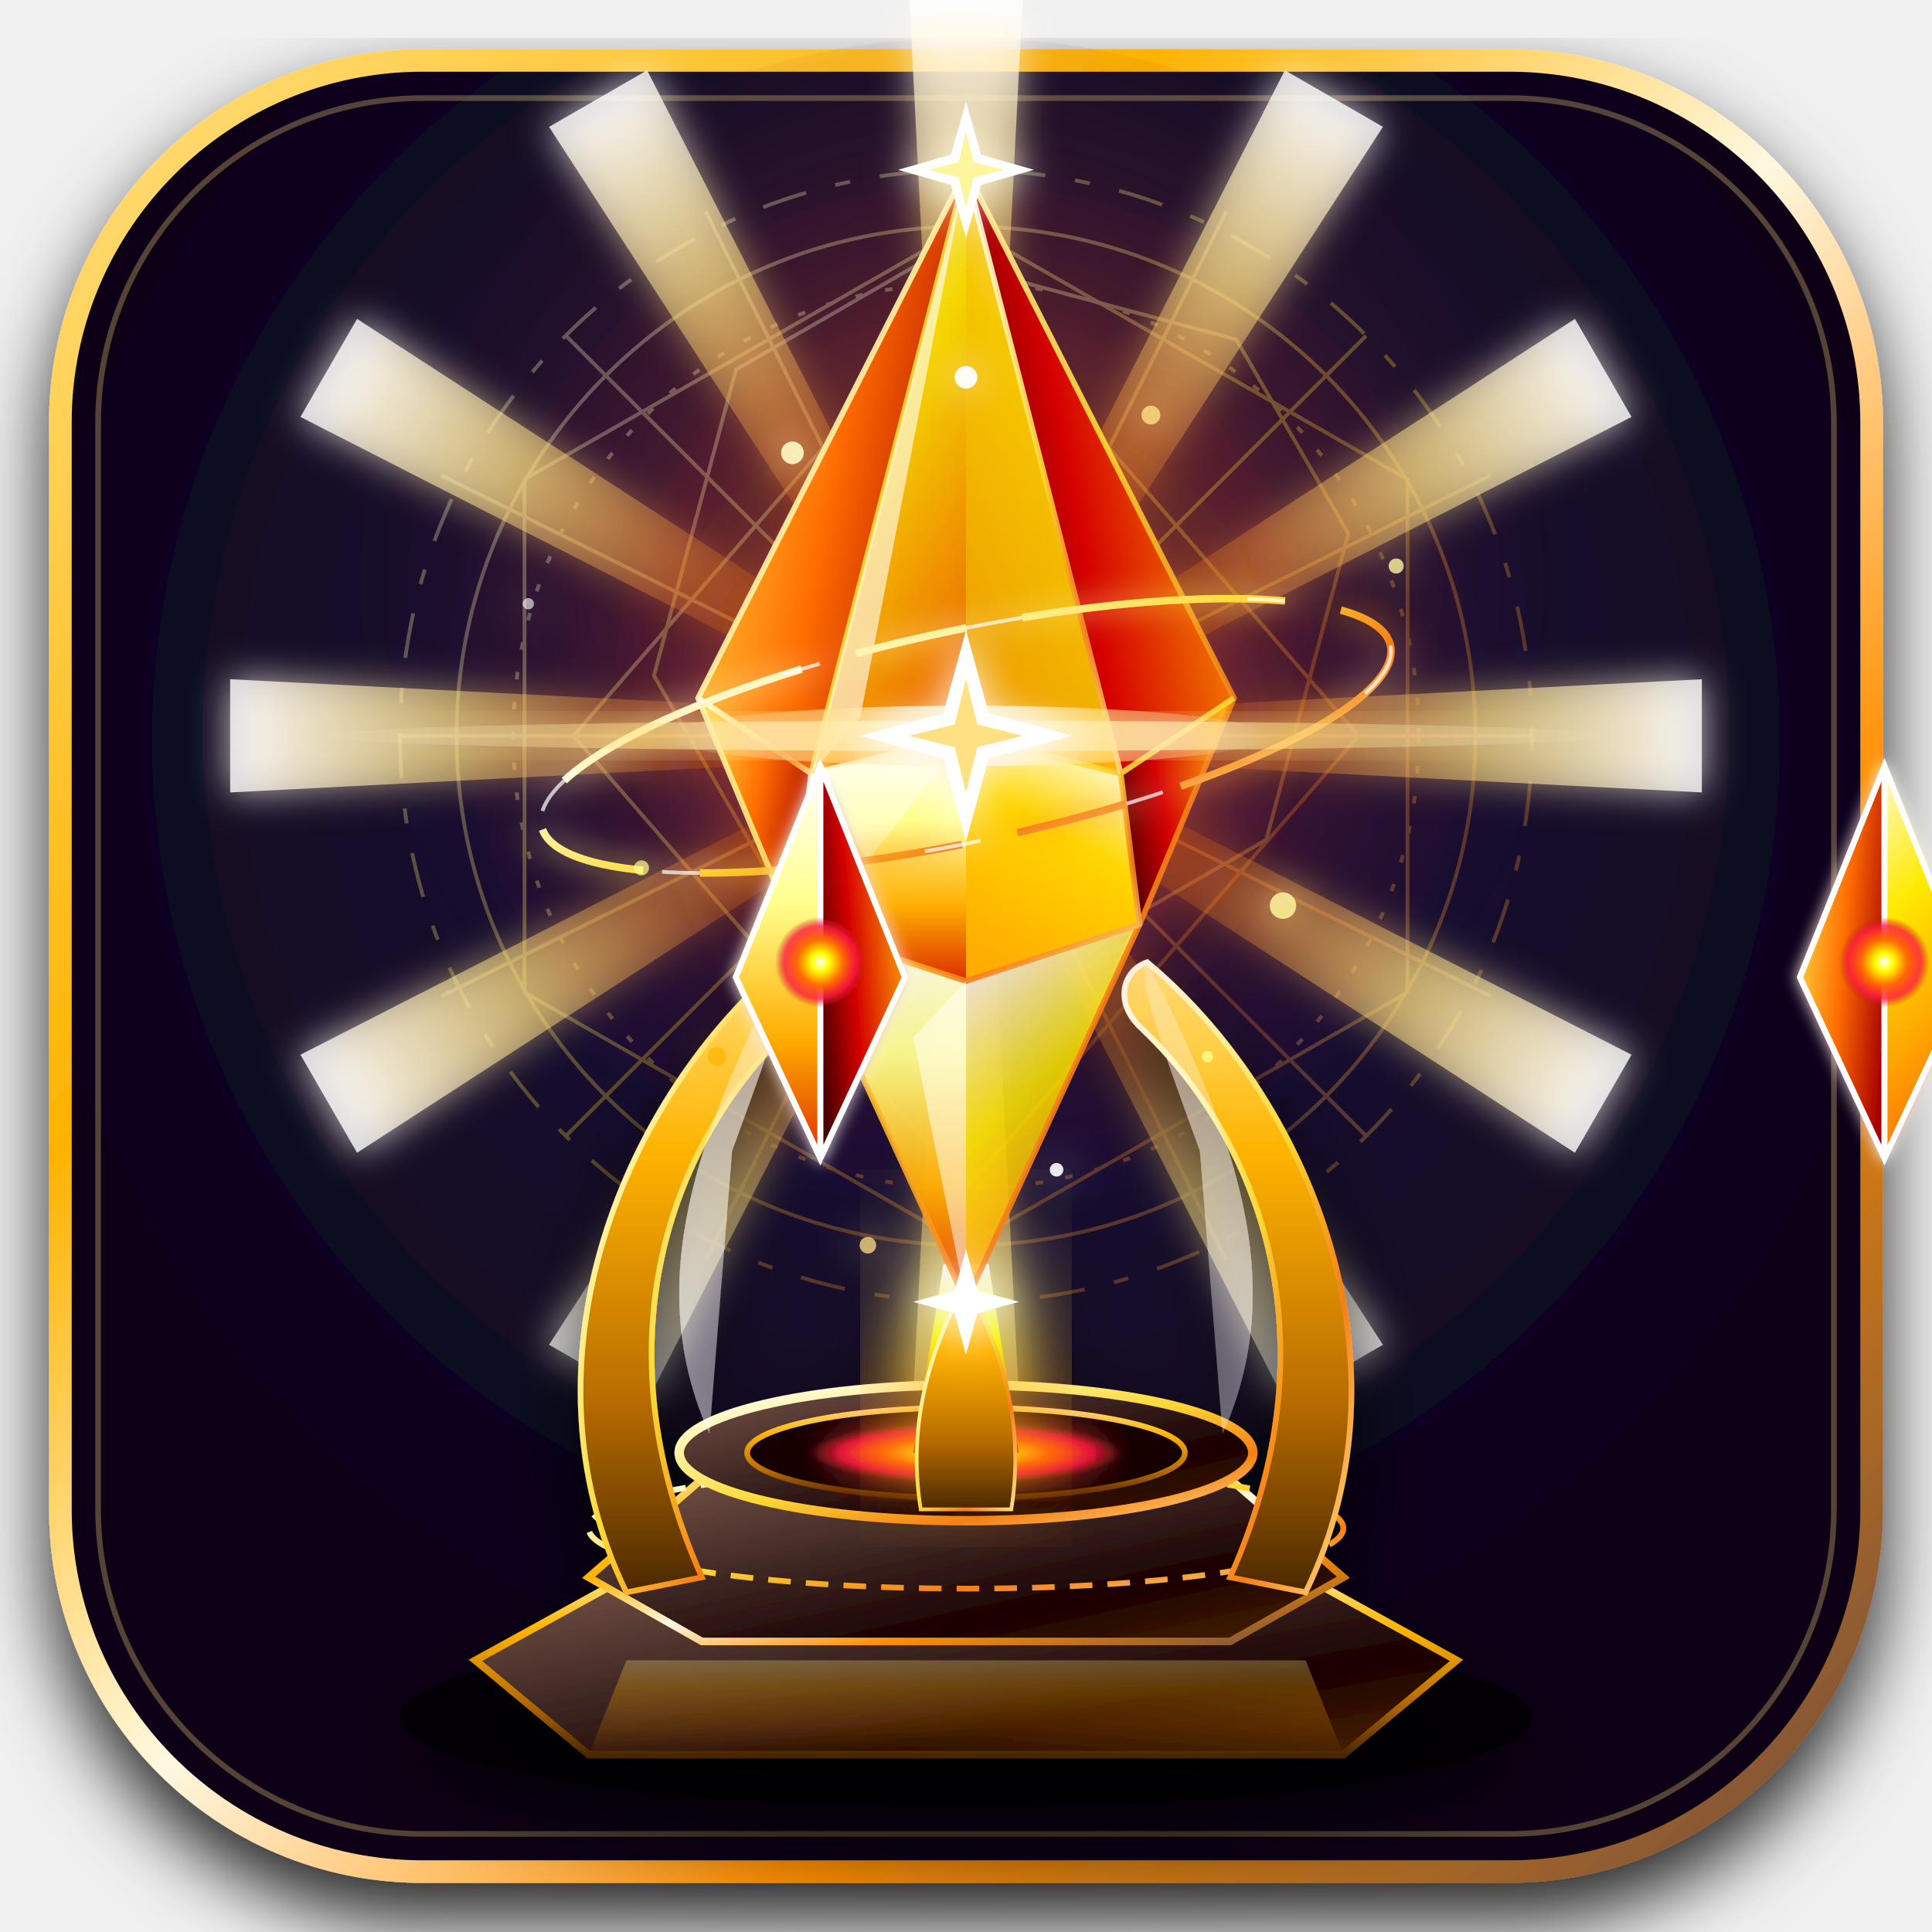
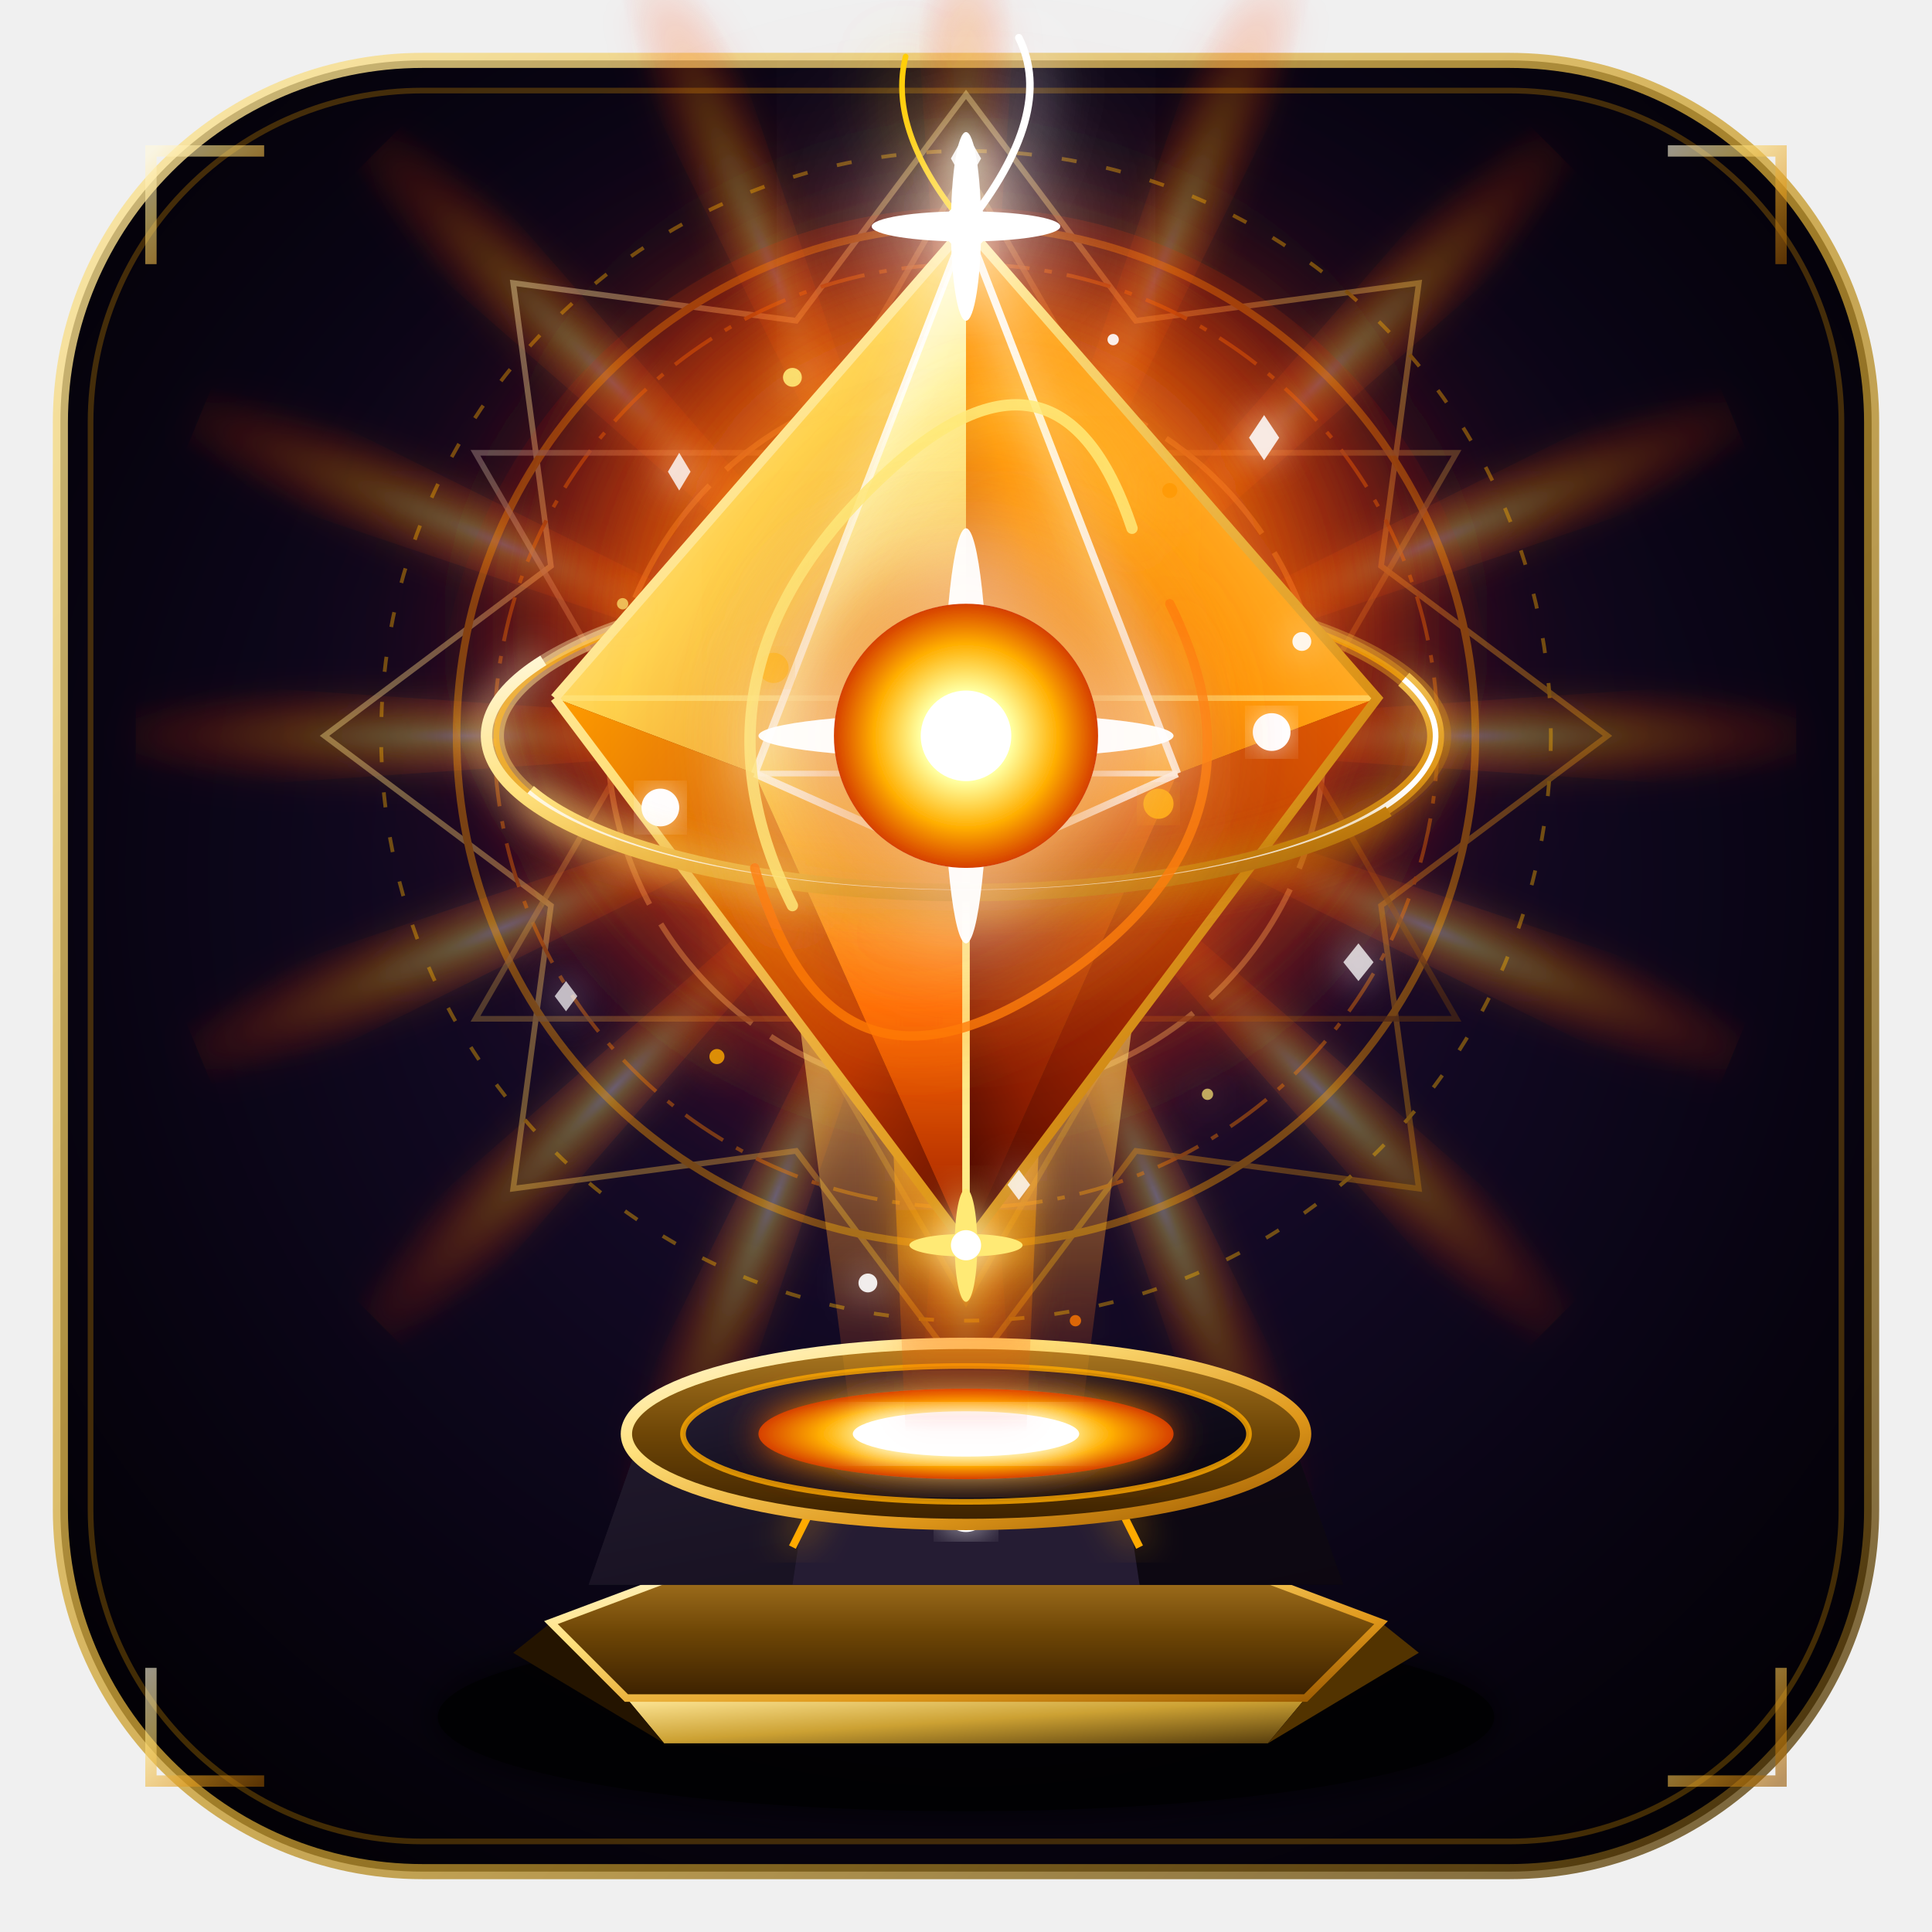
<svg xmlns="http://www.w3.org/2000/svg" viewBox="0 0 512 512" width="100%" height="100%">
  <defs>
-     <radialGradient id="bg-base" cx="50%" cy="40%" r="60%" fx="50%" fy="30%">
-       <stop offset="0%" stop-color="#2d124d" />
-       <stop offset="50%" stop-color="#180a2e" />
-       <stop offset="100%" stop-color="#080312" />
+     <radialGradient id="bgGrad" cx="50%" cy="45%" r="65%">
+       <stop offset="0%" stop-color="#1f1035" />
+       <stop offset="40%" stop-color="#120924" />
+       <stop offset="75%" stop-color="#080412" />
+       <stop offset="100%" stop-color="#030106" />
    </radialGradient>
-     <radialGradient id="bg-solar-glow" cx="50%" cy="38%" r="45%">
-       <stop offset="0%" stop-color="#ffaa00" stop-opacity="0.45" />
-       <stop offset="45%" stop-color="#ff5500" stop-opacity="0.2" />
-       <stop offset="100%" stop-color="#180a2e" stop-opacity="0" />
+     <radialGradient id="solarAura" cx="50%" cy="40%" r="50%">
+       <stop offset="0%" stop-color="#ffffff" stop-opacity="1" />
+       <stop offset="15%" stop-color="#ffe660" stop-opacity="0.9" />
+       <stop offset="40%" stop-color="#ff9000" stop-opacity="0.6" />
+       <stop offset="70%" stop-color="#ff3600" stop-opacity="0.25" />
+       <stop offset="100%" stop-color="#e01200" stop-opacity="0" />
    </radialGradient>
-     <linearGradient id="gold-bright" x1="0%" y1="0%" x2="100%" y2="100%">
+     <radialGradient id="sunCore" cx="50%" cy="50%" r="50%">
      <stop offset="0%" stop-color="#ffffff" />
-       <stop offset="25%" stop-color="#fff3a1" />
-       <stop offset="50%" stop-color="#fdd835" />
-       <stop offset="75%" stop-color="#f57f17" />
-       <stop offset="100%" stop-color="#ffe082" />
-     </linearGradient>
-     <linearGradient id="gold-metal" x1="0%" y1="0%" x2="0%" y2="100%">
-       <stop offset="0%" stop-color="#ffe57f" />
-       <stop offset="30%" stop-color="#ffb300" />
-       <stop offset="70%" stop-color="#b76b00" />
-       <stop offset="100%" stop-color="#4a2800" />
-     </linearGradient>
-     <linearGradient id="gold-dark-metal" x1="0%" y1="0%" x2="100%" y2="100%">
-       <stop offset="0%" stop-color="#795548" />
-       <stop offset="40%" stop-color="#3e2723" />
-       <stop offset="70%" stop-color="#1b0000" />
-       <stop offset="100%" stop-color="#4e2600" />
-     </linearGradient>
-     <linearGradient id="frame-border" x1="0%" y1="0%" x2="100%" y2="100%">
-       <stop offset="0%" stop-color="#ffe082" />
-       <stop offset="30%" stop-color="#ffb300" />
-       <stop offset="50%" stop-color="#fff8e1" />
-       <stop offset="70%" stop-color="#ff8f00" />
-       <stop offset="100%" stop-color="#6d4c41" />
-     </linearGradient>
-     <linearGradient id="facet-top-left" x1="30%" y1="0%" x2="70%" y2="100%">
+       <stop offset="35%" stop-color="#ffffa0" />
+       <stop offset="70%" stop-color="#ffae00" />
+       <stop offset="100%" stop-color="#d64000" />
+     </radialGradient>
+     <linearGradient id="goldLight" x1="0%" y1="0%" x2="100%" y2="100%">
+       <stop offset="0%" stop-color="#fff8db" />
+       <stop offset="30%" stop-color="#ffe17d" />
+       <stop offset="70%" stop-color="#df971a" />
+       <stop offset="100%" stop-color="#965600" />
+     </linearGradient>
+     <linearGradient id="goldDark" x1="0%" y1="0%" x2="0%" y2="100%">
+       <stop offset="0%" stop-color="#ab7822" />
+       <stop offset="50%" stop-color="#6e4606" />
+       <stop offset="100%" stop-color="#3b2000" />
+     </linearGradient>
+     <linearGradient id="goldRim" x1="0%" y1="0%" x2="100%" y2="100%">
+       <stop offset="0%" stop-color="#ffe899" />
+       <stop offset="50%" stop-color="#cca133" />
+       <stop offset="100%" stop-color="#543b0c" />
+     </linearGradient>
+     <linearGradient id="facetTopCenter" x1="30%" y1="0%" x2="70%" y2="100%">
      <stop offset="0%" stop-color="#ffffff" />
-       <stop offset="40%" stop-color="#ffea00" />
-       <stop offset="100%" stop-color="#ff6d00" />
-     </linearGradient>
-     <linearGradient id="facet-top-right" x1="70%" y1="0%" x2="30%" y2="100%">
-       <stop offset="0%" stop-color="#fffde7" />
-       <stop offset="40%" stop-color="#ffd600" />
-       <stop offset="100%" stop-color="#ffab00" />
-     </linearGradient>
-     <linearGradient id="facet-center-front" x1="0%" y1="0%" x2="0%" y2="100%">
-       <stop offset="0%" stop-color="#ffffff" />
-       <stop offset="35%" stop-color="#ffff8d" />
-       <stop offset="70%" stop-color="#ffab00" />
-       <stop offset="100%" stop-color="#dd2c00" />
-     </linearGradient>
-     <linearGradient id="facet-mid-left" x1="0%" y1="30%" x2="100%" y2="70%">
-       <stop offset="0%" stop-color="#ffd740" />
-       <stop offset="50%" stop-color="#ff6d00" />
-       <stop offset="100%" stop-color="#a70000" />
-     </linearGradient>
-     <linearGradient id="facet-mid-right" x1="100%" y1="30%" x2="0%" y2="70%">
-       <stop offset="0%" stop-color="#ffab00" />
-       <stop offset="60%" stop-color="#d50000" />
-       <stop offset="100%" stop-color="#4a0000" />
-     </linearGradient>
-     <linearGradient id="facet-back-left" x1="0%" y1="0%" x2="100%" y2="100%">
-       <stop offset="0%" stop-color="#ff6d00" />
-       <stop offset="100%" stop-color="#3e0000" />
-     </linearGradient>
-     <linearGradient id="facet-back-right" x1="100%" y1="0%" x2="0%" y2="100%">
-       <stop offset="0%" stop-color="#ff9100" />
-       <stop offset="100%" stop-color="#4d0000" />
-     </linearGradient>
-     <radialGradient id="solar-core" cx="50%" cy="50%" r="50%">
-       <stop offset="0%" stop-color="#ffffff" />
-       <stop offset="20%" stop-color="#ffff00" />
-       <stop offset="50%" stop-color="#ff6d00" />
-       <stop offset="80%" stop-color="#ff1744" stop-opacity="0.8" />
-       <stop offset="100%" stop-color="#b71c1c" stop-opacity="0" />
-     </radialGradient>
-     <linearGradient id="sun-ray" x1="0%" y1="0%" x2="0%" y2="100%">
-       <stop offset="0%" stop-color="#ffffff" stop-opacity="0.8" />
-       <stop offset="30%" stop-color="#ffe082" stop-opacity="0.5" />
-       <stop offset="70%" stop-color="#ff6f00" stop-opacity="0.15" />
-       <stop offset="100%" stop-color="#ff3d00" stop-opacity="0" />
-     </linearGradient>
-     <linearGradient id="flare-streak" x1="0%" y1="50%" x2="100%" y2="50%">
-       <stop offset="0%" stop-color="#ffffff" stop-opacity="0" />
-       <stop offset="25%" stop-color="#ffe082" stop-opacity="0.5" />
-       <stop offset="50%" stop-color="#ffffff" stop-opacity="0.95" />
-       <stop offset="75%" stop-color="#ffe082" stop-opacity="0.5" />
-       <stop offset="100%" stop-color="#ffffff" stop-opacity="0" />
-     </linearGradient>
-     <linearGradient id="energy-channel" x1="0%" y1="0%" x2="0%" y2="100%">
-       <stop offset="0%" stop-color="#ffffff" />
-       <stop offset="40%" stop-color="#ffff00" />
-       <stop offset="100%" stop-color="#ff3d00" />
-     </linearGradient>
-     <filter id="glow-heavy" x="-50%" y="-50%" width="200%" height="200%">
+       <stop offset="40%" stop-color="#fff4a8" />
+       <stop offset="100%" stop-color="#ffb700" />
+     </linearGradient>
+     <linearGradient id="facetTopLeft" x1="0%" y1="0%" x2="100%" y2="100%">
+       <stop offset="0%" stop-color="#fffde6" />
+       <stop offset="50%" stop-color="#ffd24d" />
+       <stop offset="100%" stop-color="#e67300" />
+     </linearGradient>
+     <linearGradient id="facetTopRight" x1="100%" y1="0%" x2="0%" y2="100%">
+       <stop offset="0%" stop-color="#ffe680" />
+       <stop offset="60%" stop-color="#ff9400" />
+       <stop offset="100%" stop-color="#b33600" />
+     </linearGradient>
+     <linearGradient id="facetBottomCenter" x1="50%" y1="0%" x2="50%" y2="100%">
+       <stop offset="0%" stop-color="#ffca36" />
+       <stop offset="50%" stop-color="#ff6a00" />
+       <stop offset="100%" stop-color="#991b00" />
+     </linearGradient>
+     <linearGradient id="facetBottomLeft" x1="0%" y1="0%" x2="100%" y2="100%">
+       <stop offset="0%" stop-color="#ff9d00" />
+       <stop offset="70%" stop-color="#b83300" />
+       <stop offset="100%" stop-color="#5c0d00" />
+     </linearGradient>
+     <linearGradient id="facetBottomRight" x1="100%" y1="0%" x2="0%" y2="100%">
+       <stop offset="0%" stop-color="#e65c00" />
+       <stop offset="70%" stop-color="#8c1c00" />
+       <stop offset="100%" stop-color="#400600" />
+     </linearGradient>
+     <linearGradient id="facetBack" x1="50%" y1="0%" x2="50%" y2="100%">
+       <stop offset="0%" stop-color="#ff8000" />
+       <stop offset="100%" stop-color="#3d0900" />
+     </linearGradient>
+     <linearGradient id="obsidian" x1="0%" y1="0%" x2="100%" y2="100%">
+       <stop offset="0%" stop-color="#2a2238" />
+       <stop offset="50%" stop-color="#140f1f" />
+       <stop offset="100%" stop-color="#07040d" />
+     </linearGradient>
+     <linearGradient id="beamGrad" x1="50%" y1="100%" x2="50%" y2="0%">
+       <stop offset="0%" stop-color="#ff3600" stop-opacity="0" />
+       <stop offset="25%" stop-color="#ff9000" stop-opacity="0.4" />
+       <stop offset="70%" stop-color="#ffea75" stop-opacity="0.8" />
+       <stop offset="100%" stop-color="#ffffff" stop-opacity="0.95" />
+     </linearGradient>
+     <filter id="glowLight" x="-20%" y="-20%" width="140%" height="140%">
+       <feGaussianBlur stdDeviation="5" result="blur" />
+       <feMerge>
+         <feMergeNode in="blur" />
+         <feMergeNode in="SourceGraphic" />
+       </feMerge>
+     </filter>
+     <filter id="glowIntense" x="-50%" y="-50%" width="200%" height="200%">
      <feGaussianBlur stdDeviation="12" result="blur1" />
-       <feGaussianBlur stdDeviation="24" result="blur2" />
+       <feGaussianBlur stdDeviation="25" result="blur2" />
      <feMerge>
        <feMergeNode in="blur2" />
        <feMergeNode in="blur1" />
        <feMergeNode in="SourceGraphic" />
      </feMerge>
    </filter>
-     <filter id="glow-soft" x="-30%" y="-30%" width="160%" height="160%">
-       <feGaussianBlur stdDeviation="5" result="blur" />
+     <filter id="solarFlareGlow" x="-50%" y="-50%" width="200%" height="200%">
+       <feGaussianBlur stdDeviation="8" result="blur" />
+       <feComponentTransfer in="blur" result="boost">
+         <feFuncA type="linear" slope="1.5" />
+       </feComponentTransfer>
      <feMerge>
-         <feMergeNode in="blur" />
+         <feMergeNode in="boost" />
        <feMergeNode in="SourceGraphic" />
      </feMerge>
    </filter>
-     <filter id="shadow-dark" x="-20%" y="-20%" width="140%" height="140%">
-       <feDropShadow dx="0" dy="10" stdDeviation="10" flood-color="#000000" flood-opacity="0.85" />
-     </filter>
  </defs>
-   <rect x="16" y="16" width="480" height="480" rx="96" fill="url(#bg-base)" stroke="url(#frame-border)" stroke-width="6" filter="url(#shadow-dark)" />
-   <rect x="26" y="26" width="460" height="460" rx="86" fill="none" stroke="#ffe082" stroke-width="1.5" opacity="0.3" />
-   <circle cx="256" cy="200" r="190" fill="url(#bg-solar-glow)" />
-   <g opacity="0.3" stroke="url(#gold-bright)" fill="none" stroke-width="1">
-     <circle cx="256" cy="195" r="150" stroke-dasharray="4 8 12 8" />
-     <circle cx="256" cy="195" r="135" />
-     <circle cx="256" cy="195" r="120" stroke-dasharray="2 6" />
-     <path d="M256,45 L256,345 M106,195 L406,195 M150,89 L362,301 M150,301 L362,89" />
-     <path d="M117,126 L395,264 M117,264 L395,126 M187,56 L325,334 M187,334 L325,56" />
-     <polygon points="256,60 373,127 373,263 256,330 139,263 139,127" />
-     <polygon points="256,75 360,195 256,315 152,195" />
-     <polygon points="214,75 298,75 340,117 340,201 298,243 214,243 172,201 172,117" transform="rotate(15 256 195)" />
-   </g>
-   <g filter="url(#glow-soft)">
-     <g transform="translate(256, 195)">
-       <path d="M-15,-195 L15,-195 L5,0 L-5,0 Z" fill="url(#sun-ray)" />
-       <path d="M-15,-195 L15,-195 L5,0 L-5,0 Z" fill="url(#sun-ray)" transform="rotate(30)" />
-       <path d="M-15,-195 L15,-195 L5,0 L-5,0 Z" fill="url(#sun-ray)" transform="rotate(60)" />
-       <path d="M-15,-195 L15,-195 L5,0 L-5,0 Z" fill="url(#sun-ray)" transform="rotate(90)" />
-       <path d="M-15,-195 L15,-195 L5,0 L-5,0 Z" fill="url(#sun-ray)" transform="rotate(120)" />
-       <path d="M-15,-195 L15,-195 L5,0 L-5,0 Z" fill="url(#sun-ray)" transform="rotate(150)" />
-       <path d="M-15,-195 L15,-195 L5,0 L-5,0 Z" fill="url(#sun-ray)" transform="rotate(180)" />
-       <path d="M-15,-195 L15,-195 L5,0 L-5,0 Z" fill="url(#sun-ray)" transform="rotate(210)" />
-       <path d="M-15,-195 L15,-195 L5,0 L-5,0 Z" fill="url(#sun-ray)" transform="rotate(240)" />
-       <path d="M-15,-195 L15,-195 L5,0 L-5,0 Z" fill="url(#sun-ray)" transform="rotate(270)" />
-       <path d="M-15,-195 L15,-195 L5,0 L-5,0 Z" fill="url(#sun-ray)" transform="rotate(300)" />
-       <path d="M-15,-195 L15,-195 L5,0 L-5,0 Z" fill="url(#sun-ray)" transform="rotate(330)" />
+   <rect x="16" y="16" width="480" height="480" rx="96" fill="url(#bgGrad)" />
+   <rect x="16" y="16" width="480" height="480" rx="96" fill="none" stroke="url(#goldRim)" stroke-width="4" opacity="0.8" />
+   <rect x="24" y="24" width="464" height="464" rx="88" fill="none" stroke="#ffaa00" stroke-width="1.5" opacity="0.25" />
+   <g transform="translate(256, 195)" opacity="0.35">
+     <g filter="url(#glowLight)">
+       <path d="M0,0 L-15,-220 L15,-220 Z" fill="url(#solarAura)" />
+       <path d="M0,0 L-15,-220 L15,-220 Z" fill="url(#solarAura)" transform="rotate(22.5)" />
+       <path d="M0,0 L-15,-220 L15,-220 Z" fill="url(#solarAura)" transform="rotate(45)" />
+       <path d="M0,0 L-15,-220 L15,-220 Z" fill="url(#solarAura)" transform="rotate(67.5)" />
+       <path d="M0,0 L-15,-220 L15,-220 Z" fill="url(#solarAura)" transform="rotate(90)" />
+       <path d="M0,0 L-15,-220 L15,-220 Z" fill="url(#solarAura)" transform="rotate(112.5)" />
+       <path d="M0,0 L-15,-220 L15,-220 Z" fill="url(#solarAura)" transform="rotate(135)" />
+       <path d="M0,0 L-15,-220 L15,-220 Z" fill="url(#solarAura)" transform="rotate(157.5)" />
+       <path d="M0,0 L-15,-220 L15,-220 Z" fill="url(#solarAura)" transform="rotate(180)" />
+       <path d="M0,0 L-15,-220 L15,-220 Z" fill="url(#solarAura)" transform="rotate(202.5)" />
+       <path d="M0,0 L-15,-220 L15,-220 Z" fill="url(#solarAura)" transform="rotate(225)" />
+       <path d="M0,0 L-15,-220 L15,-220 Z" fill="url(#solarAura)" transform="rotate(247.5)" />
+       <path d="M0,0 L-15,-220 L15,-220 Z" fill="url(#solarAura)" transform="rotate(270)" />
+       <path d="M0,0 L-15,-220 L15,-220 Z" fill="url(#solarAura)" transform="rotate(292.5)" />
+       <path d="M0,0 L-15,-220 L15,-220 Z" fill="url(#solarAura)" transform="rotate(315)" />
+       <path d="M0,0 L-15,-220 L15,-220 Z" fill="url(#solarAura)" transform="rotate(337.5)" />
    </g>
  </g>
-   <g id="pedestal" filter="url(#shadow-dark)">
-     <ellipse cx="256" cy="455" rx="150" ry="24" fill="#000000" opacity="0.7" />
-     <path d="M 126 440 L 166 418 L 346 418 L 386 440 L 356 465 L 156 465 Z" fill="url(#gold-dark-metal)" stroke="url(#gold-metal)" stroke-width="2" />
-     <path d="M 156 465 L 166 440 L 346 440 L 356 465 Z" fill="url(#gold-metal)" opacity="0.3" />
-     <path d="M 156 418 L 186 392 L 326 392 L 356 418 L 326 435 L 186 435 Z" fill="url(#gold-dark-metal)" stroke="url(#frame-border)" stroke-width="2" />
-     <ellipse cx="256" cy="405" rx="100" ry="16" fill="none" stroke="url(#gold-bright)" stroke-width="1.5" stroke-dasharray="6 4" />
-     <ellipse cx="256" cy="385" rx="76" ry="18" fill="url(#gold-dark-metal)" stroke="url(#gold-bright)" stroke-width="2.5" />
-     <ellipse cx="256" cy="385" rx="58" ry="12" fill="#120600" stroke="url(#gold-metal)" stroke-width="1.5" />
-     <ellipse cx="256" cy="385" rx="42" ry="8" fill="url(#solar-core)" filter="url(#glow-soft)" />
-     <path d="M 242 385 L 270 385 L 262 335 L 250 335 Z" fill="url(#energy-channel)" opacity="0.85" filter="url(#glow-heavy)" />
-     <path d="M 166 422 C 136 360 166 290 208 255 C 214 257 217 265 210 272 C 178 302 158 355 186 418 Z" fill="url(#gold-metal)" stroke="url(#gold-bright)" stroke-width="1.5" />
-     <path d="M 188 380 C 170 340 185 300 208 255 C 211 258 205 275 194 305 Z" fill="#ffffff" opacity="0.4" />
-     <path d="M 346 422 C 376 360 346 290 304 255 C 298 257 295 265 302 272 C 334 302 354 355 326 418 Z" fill="url(#gold-metal)" stroke="url(#gold-bright)" stroke-width="1.5" />
-     <path d="M 324 380 C 342 340 327 300 304 255 C 301 258 307 275 318 305 Z" fill="#ffffff" opacity="0.3" />
-     <path d="M 244 400 C 240 375 248 355 256 340 C 264 355 272 375 268 400 Z" fill="url(#gold-metal)" stroke="url(#gold-bright)" stroke-width="1" />
-   </g>
-   <g id="main-crystal">
-     <circle cx="256" cy="195" r="54" fill="url(#solar-core)" filter="url(#glow-heavy)" />
-     <circle cx="256" cy="195" r="30" fill="#ffffff" filter="url(#glow-intense)" />
-     <polygon points="256,45 185,185 256,195" fill="url(#facet-back-left)" />
-     <polygon points="256,45 327,185 256,195" fill="url(#facet-back-right)" />
-     <polygon points="185,185 256,345 210,245" fill="url(#facet-back-left)" />
-     <polygon points="327,185 256,345 302,245" fill="url(#facet-back-right)" />
-     <polygon points="256,45 215,205 256,195" fill="url(#facet-top-left)" opacity="0.9" />
-     <polygon points="256,45 256,195 297,205" fill="url(#facet-top-right)" opacity="0.9" />
-     <polygon points="256,45 185,185 215,205" fill="url(#facet-mid-left)" />
-     <polygon points="256,45 297,205 327,185" fill="url(#facet-mid-right)" />
-     <polygon points="215,205 210,245 256,260 256,195" fill="url(#facet-center-front)" />
-     <polygon points="256,195 256,260 302,245 297,205" fill="url(#facet-top-right)" />
-     <polygon points="185,185 210,245 215,205" fill="url(#facet-mid-left)" />
-     <polygon points="297,205 302,245 327,185" fill="url(#facet-mid-right)" />
-     <polygon points="256,260 256,345 210,245" fill="url(#facet-center-front)" opacity="0.95" />
-     <polygon points="256,260 302,245 256,345" fill="url(#facet-top-left)" opacity="0.85" />
-     <g stroke="url(#gold-bright)" stroke-width="1.5" stroke-linejoin="round" fill="none" opacity="0.9">
-       <path d="M256,45 L185,185 L210,245 L256,345 L302,245 L327,185 Z" />
-       <path d="M256,45 L256,195 L256,260 L256,345" />
-       <path d="M256,195 L215,205 L210,245 L256,260 L302,245 L297,205 L256,195" />
-       <path d="M256,45 L215,205" />
-       <path d="M256,45 L297,205" />
-       <path d="M185,185 L215,205" />
-       <path d="M327,185 L297,205" />
-     </g>
-     <polygon points="256,45 215,205 228,190" fill="#ffffff" opacity="0.6" />
-     <polygon points="256,195 215,205 230,228" fill="#ffffff" opacity="0.4" />
-     <polygon points="256,260 256,345 242,275" fill="#ffffff" opacity="0.5" />
-   </g>
-   <g transform="rotate(-12 256 195)" filter="url(#glow-soft)">
-     <ellipse cx="256" cy="195" rx="115" ry="28" fill="none" stroke="url(#gold-bright)" stroke-width="2" stroke-dasharray="70 15 30 15" />
-     <ellipse cx="256" cy="195" rx="115" ry="28" fill="none" stroke="#ffffff" stroke-width="1" stroke-dasharray="15 60 10 40" opacity="0.7" />
-   </g>
-   <g transform="translate(115, 185) scale(0.4)" filter="url(#glow-soft)">
-     <polygon points="256,45 200,185 256,305 312,185" fill="url(#facet-center-front)" />
-     <polygon points="256,45 256,305 312,185" fill="url(#facet-mid-right)" />
-     <path d="M256,45 L200,185 L256,305 L312,185 Z M256,45 L256,305" fill="none" stroke="#ffffff" stroke-width="4" />
-     <circle cx="256" cy="175" r="30" fill="url(#solar-core)" />
-   </g>
-   <g transform="translate(397, 185) scale(0.4)" filter="url(#glow-soft)">
-     <polygon points="256,45 200,185 256,305 312,185" fill="url(#facet-top-left)" />
-     <polygon points="256,45 200,185 256,305" fill="url(#facet-mid-left)" />
-     <path d="M256,45 L200,185 L256,305 L312,185 Z M256,45 L256,305" fill="none" stroke="#ffffff" stroke-width="4" />
-     <circle cx="256" cy="175" r="30" fill="url(#solar-core)" />
-   </g>
-   <ellipse cx="256" cy="195" rx="170" ry="4" fill="url(#flare-streak)" filter="url(#glow-soft)" />
-   <ellipse cx="256" cy="195" rx="80" ry="8" fill="url(#flare-streak)" filter="url(#glow-intense)" />
-   <g transform="translate(256, 45)" filter="url(#glow-soft)">
-     <polygon points="0,-18 4,-4 18,0 4,4 0,18 -4,4 -18,0 -4,-4" fill="#ffffff" />
-     <polygon points="0,-10 2,-2 10,0 2,2 0,10 -2,2 -10,0 -2,-2" fill="#fff59d" />
-   </g>
-   <g transform="translate(256, 195)" filter="url(#glow-soft)">
-     <polygon points="0,-28 6,-6 28,0 6,6 0,28 -6,6 -28,0 -6,-6" fill="#ffffff" />
-     <polygon points="0,-15 3,-3 15,0 3,3 0,15 -3,3 -15,0 -3,-3" fill="#ffe082" />
-   </g>
-   <g transform="translate(256, 345)" filter="url(#glow-soft)">
-     <polygon points="0,-14 3,-3 14,0 3,3 0,14 -3,3 -14,0 -3,-3" fill="#ffffff" />
-   </g>
-   <g fill="#ffffff" filter="url(#glow-soft)">
-     <circle cx="210" cy="120" r="3" fill="#fff9c4" opacity="0.9" />
-     <circle cx="305" cy="110" r="2.5" fill="#ffe082" opacity="0.8" />
-     <circle cx="170" cy="230" r="2" fill="#ffff8d" opacity="0.7" />
-     <circle cx="340" cy="240" r="3.5" fill="#fff59d" opacity="0.85" />
-     <circle cx="280" cy="310" r="1.8" fill="#ffffff" opacity="0.9" />
-     <circle cx="230" cy="330" r="2.2" fill="#ffe082" opacity="0.75" />
-     <circle cx="140" cy="160" r="1.5" fill="#ffffff" opacity="0.6" />
-     <circle cx="370" cy="150" r="2" fill="#fff59d" opacity="0.8" />
-     <circle cx="256" cy="100" r="3" fill="#ffffff" opacity="0.95" />
-     <circle cx="190" cy="280" r="2.5" fill="#ffb300" opacity="0.7" />
-     <circle cx="320" cy="280" r="1.5" fill="#ffff8d" opacity="0.8" />
+   <g transform="translate(256, 195)" opacity="0.4">
+     <path d="M0,-170 L45,-110 L120,-120 L110,-45 L170,0 L110,45 L120,120 L45,110 L0,170 L-45,110 L-120,120 L-110,45 L-170,0 L-110,-45 L-120,-120 L-45,-110 Z" fill="none" stroke="url(#goldLight)" stroke-width="1.5" />
+     <circle cx="0" cy="0" r="155" fill="none" stroke="#ffb700" stroke-width="1" stroke-dasharray="4 8" />
+     <circle cx="0" cy="0" r="135" fill="none" stroke="#ffa200" stroke-width="2" />
+     <circle cx="0" cy="0" r="125" fill="none" stroke="#ff8400" stroke-width="1" stroke-dasharray="12 4 2 4" />
+     <circle cx="0" cy="0" r="95" fill="none" stroke="#ffe680" stroke-width="1.5" stroke-dasharray="36 6" />
+     <polygon points="0,-150 130,75 -130,75" fill="none" stroke="url(#goldLight)" stroke-width="1.5" opacity="0.7" />
+     <polygon points="0,150 130,-75 -130,-75" fill="none" stroke="url(#goldLight)" stroke-width="1.5" opacity="0.7" />
+   </g>
+   <circle cx="256" cy="195" r="140" fill="url(#solarAura)" filter="url(#glowIntense)" />
+   <g id="pedestal">
+     <ellipse cx="256" cy="455" rx="140" ry="25" fill="#000000" opacity="0.8" filter="url(#glowLight)" />
+     <polygon points="146,430 186,415 326,415 366,430 346,450 166,450" fill="url(#goldDark)" />
+     <polygon points="166,450 346,450 336,462 176,462" fill="url(#goldRim)" />
+     <polygon points="146,430 166,450 176,462 136,438" fill="#241400" />
+     <polygon points="366,430 346,450 336,462 376,438" fill="#523300" />
+     <path d="M146,430 L186,415 L326,415 L366,430 L346,450 L166,450 Z" fill="none" stroke="url(#goldLight)" stroke-width="2" />
+     <polygon points="170,380 342,380 356,420 156,420" fill="url(#obsidian)" />
+     <polygon points="170,380 216,380 210,420 156,420" fill="#1c1626" opacity="0.7" />
+     <polygon points="296,380 342,380 356,420 302,420" fill="#0d0812" opacity="0.9" />
+     <polygon points="216,380 296,380 302,420 210,420" fill="#251c33" />
+     <path d="M210,410 L220,390 L292,390 L302,410" fill="none" stroke="#ffaa00" stroke-width="2" filter="url(#glowLight)" />
+     <circle cx="256" cy="400" r="6" fill="#ffffff" filter="url(#glowLight)" />
+     <circle cx="256" cy="400" r="3" fill="#ffaa00" />
+     <ellipse cx="256" cy="380" rx="90" ry="24" fill="url(#goldDark)" />
+     <ellipse cx="256" cy="380" rx="90" ry="24" fill="none" stroke="url(#goldLight)" stroke-width="3" />
+     <ellipse cx="256" cy="380" rx="75" ry="18" fill="url(#obsidian)" />
+     <ellipse cx="256" cy="380" rx="75" ry="18" fill="none" stroke="#ffaa00" stroke-width="1.5" opacity="0.8" />
+     <ellipse cx="256" cy="380" rx="55" ry="12" fill="url(#sunCore)" filter="url(#glowLight)" />
+     <ellipse cx="256" cy="380" rx="30" ry="6" fill="#ffffff" filter="url(#glowLight)" />
+   </g>
+   <polygon points="226,380 286,380 310,195 202,195" fill="url(#beamGrad)" opacity="0.85" style="mix-blend-mode: screen;" />
+   <polygon points="240,380 272,380 280,195 232,195" fill="url(#beamGrad)" filter="url(#glowLight)" />
+   <line x1="256" y1="380" x2="256" y2="100" stroke="#ffffff" stroke-width="4" filter="url(#glowIntense)" />
+   <path d="M140,210 A120,40 0 0,1 372,180" fill="none" stroke="url(#goldLight)" stroke-width="4" opacity="0.5" />
+   <path d="M140,210 A120,40 0 0,1 372,180" fill="none" stroke="#ffaa00" stroke-width="1.5" opacity="0.7" />
+   <path d="M144,175 A120,40 0 0,1 368,215" fill="none" stroke="url(#goldLight)" stroke-width="3" opacity="0.4" />
+   <g id="solarPrism">
+     <polygon points="256,60 365,185 256,330 147,185" fill="url(#facetBack)" />
+     <polygon points="256,60 147,185 200,205" fill="url(#facetTopLeft)" />
+     <polygon points="256,60 365,185 312,205" fill="url(#facetTopRight)" />
+     <polygon points="256,330 147,185 200,205" fill="url(#facetBottomLeft)" />
+     <polygon points="256,330 365,185 312,205" fill="url(#facetBottomRight)" />
+     <polygon points="256,60 200,205 256,230" fill="url(#facetTopCenter)" />
+     <polygon points="256,60 256,230 312,205" fill="url(#facetTopRight)" />
+     <polygon points="256,330 200,205 256,230" fill="url(#facetBottomCenter)" />
+     <polygon points="256,330 256,230 312,205" fill="url(#facetBottomRight)" />
+     <circle cx="256" cy="195" r="35" fill="url(#sunCore)" filter="url(#glowIntense)" />
+     <circle cx="256" cy="195" r="18" fill="#ffffff" filter="url(#glowLight)" />
+     <line x1="256" y1="60" x2="256" y2="330" stroke="#ffffff" stroke-width="2" opacity="0.7" filter="url(#glowLight)" />
+     <line x1="147" y1="185" x2="365" y2="185" stroke="#ffe680" stroke-width="1.5" opacity="0.6" />
+     <line x1="200" y1="205" x2="312" y2="205" stroke="#ffffff" stroke-width="1.5" opacity="0.8" />
+     <polyline points="147,185 256,60 365,185 256,330 147,185" fill="none" stroke="url(#goldLight)" stroke-width="2.5" />
+     <polyline points="200,205 256,60 312,205" fill="none" stroke="#ffffff" stroke-width="2" opacity="0.9" filter="url(#glowLight)" />
+     <polyline points="200,205 256,230 312,205" fill="none" stroke="#ffffff" stroke-width="2" opacity="0.9" />
+     <line x1="256" y1="230" x2="256" y2="330" stroke="#ffea88" stroke-width="2" />
+   </g>
+   <path d="M372,180 A120,40 0 0,1 140,210" fill="none" stroke="url(#goldLight)" stroke-width="4.5" filter="url(#glowLight)" />
+   <path d="M372,180 A120,40 0 0,1 140,210" fill="none" stroke="#ffffff" stroke-width="1.5" />
+   <circle cx="175" cy="214" r="5" fill="#ffffff" filter="url(#glowLight)" />
+   <circle cx="337" cy="194" r="5" fill="#ffffff" filter="url(#glowLight)" />
+   <path d="M368,215 A120,40 0 0,1 144,175" fill="none" stroke="url(#goldLight)" stroke-width="3" filter="url(#glowLight)" />
+   <circle cx="205" cy="177" r="4" fill="#ffaa00" filter="url(#glowLight)" />
+   <circle cx="307" cy="213" r="4" fill="#ffaa00" filter="url(#glowLight)" />
+   <g filter="url(#solarFlareGlow)">
+     <path d="M210,240 Q180,180 230,130 T300,140" fill="none" stroke="#ffea75" stroke-width="3" stroke-linecap="round" opacity="0.85" />
+     <path d="M310,160 Q340,220 280,260 T200,230" fill="none" stroke="#ff7700" stroke-width="2.5" stroke-linecap="round" opacity="0.8" />
+     <path d="M256,60 Q280,30 270,10" fill="none" stroke="#ffffff" stroke-width="2" stroke-linecap="round" />
+     <path d="M256,60 Q235,35 240,15" fill="none" stroke="#ffcc00" stroke-width="1.5" stroke-linecap="round" />
+   </g>
+   <g fill="#ffffff" filter="url(#glowLight)">
+     <polygon points="256,35 260,42 256,49 252,42" opacity="0.9" />
+     <polygon points="180,120 183,125 180,130 177,125" opacity="0.8" />
+     <polygon points="335,110 339,116 335,122 331,116" opacity="0.85" />
+     <polygon points="150,260 153,264 150,268 147,264" opacity="0.7" />
+     <polygon points="360,250 364,255 360,260 356,255" opacity="0.75" />
+     <polygon points="270,310 273,314 270,318 267,314" opacity="0.8" />
+     <circle cx="210" cy="100" r="2.5" fill="#ffea75" opacity="0.9" />
+     <circle cx="295" cy="90" r="1.5" fill="#ffffff" opacity="0.9" />
+     <circle cx="310" cy="130" r="2" fill="#ff9900" opacity="0.8" />
+     <circle cx="165" cy="160" r="1.5" fill="#ffea75" opacity="0.7" />
+     <circle cx="345" cy="170" r="2.5" fill="#ffffff" opacity="0.9" />
+     <circle cx="190" cy="280" r="2" fill="#ffaa00" opacity="0.8" />
+     <circle cx="320" cy="290" r="1.5" fill="#ffea75" opacity="0.7" />
+     <circle cx="230" cy="340" r="2.5" fill="#ffffff" opacity="0.9" />
+     <circle cx="285" cy="350" r="1.5" fill="#ff7700" opacity="0.8" />
+   </g>
+   <g transform="translate(256, 60)" filter="url(#glowIntense)">
+     <ellipse cx="0" cy="0" rx="25" ry="4" fill="#ffffff" />
+     <ellipse cx="0" cy="0" rx="4" ry="25" fill="#ffffff" />
+     <circle cx="0" cy="0" r="6" fill="#ffffff" />
+   </g>
+   <g transform="translate(256, 195)" filter="url(#glowIntense)">
+     <ellipse cx="0" cy="0" rx="55" ry="6" fill="#ffffff" opacity="0.95" />
+     <ellipse cx="0" cy="0" rx="6" ry="55" fill="#ffffff" opacity="0.95" />
+     <ellipse cx="0" cy="0" rx="35" ry="35" fill="url(#sunCore)" />
+     <circle cx="0" cy="0" r="12" fill="#ffffff" />
+   </g>
+   <g transform="translate(256, 330)" filter="url(#glowLight)">
+     <ellipse cx="0" cy="0" rx="15" ry="3" fill="#ffea75" />
+     <ellipse cx="0" cy="0" rx="3" ry="15" fill="#ffea75" />
+     <circle cx="0" cy="0" r="4" fill="#ffffff" />
+   </g>
+   <g stroke="url(#goldLight)" stroke-width="3" fill="none" opacity="0.6">
+     <path d="M 40 70 L 40 40 L 70 40" />
+     <path d="M 472 70 L 472 40 L 442 40" />
+     <path d="M 40 442 L 40 472 L 70 472" />
+     <path d="M 472 442 L 472 472 L 442 472" />
  </g>
</svg>
